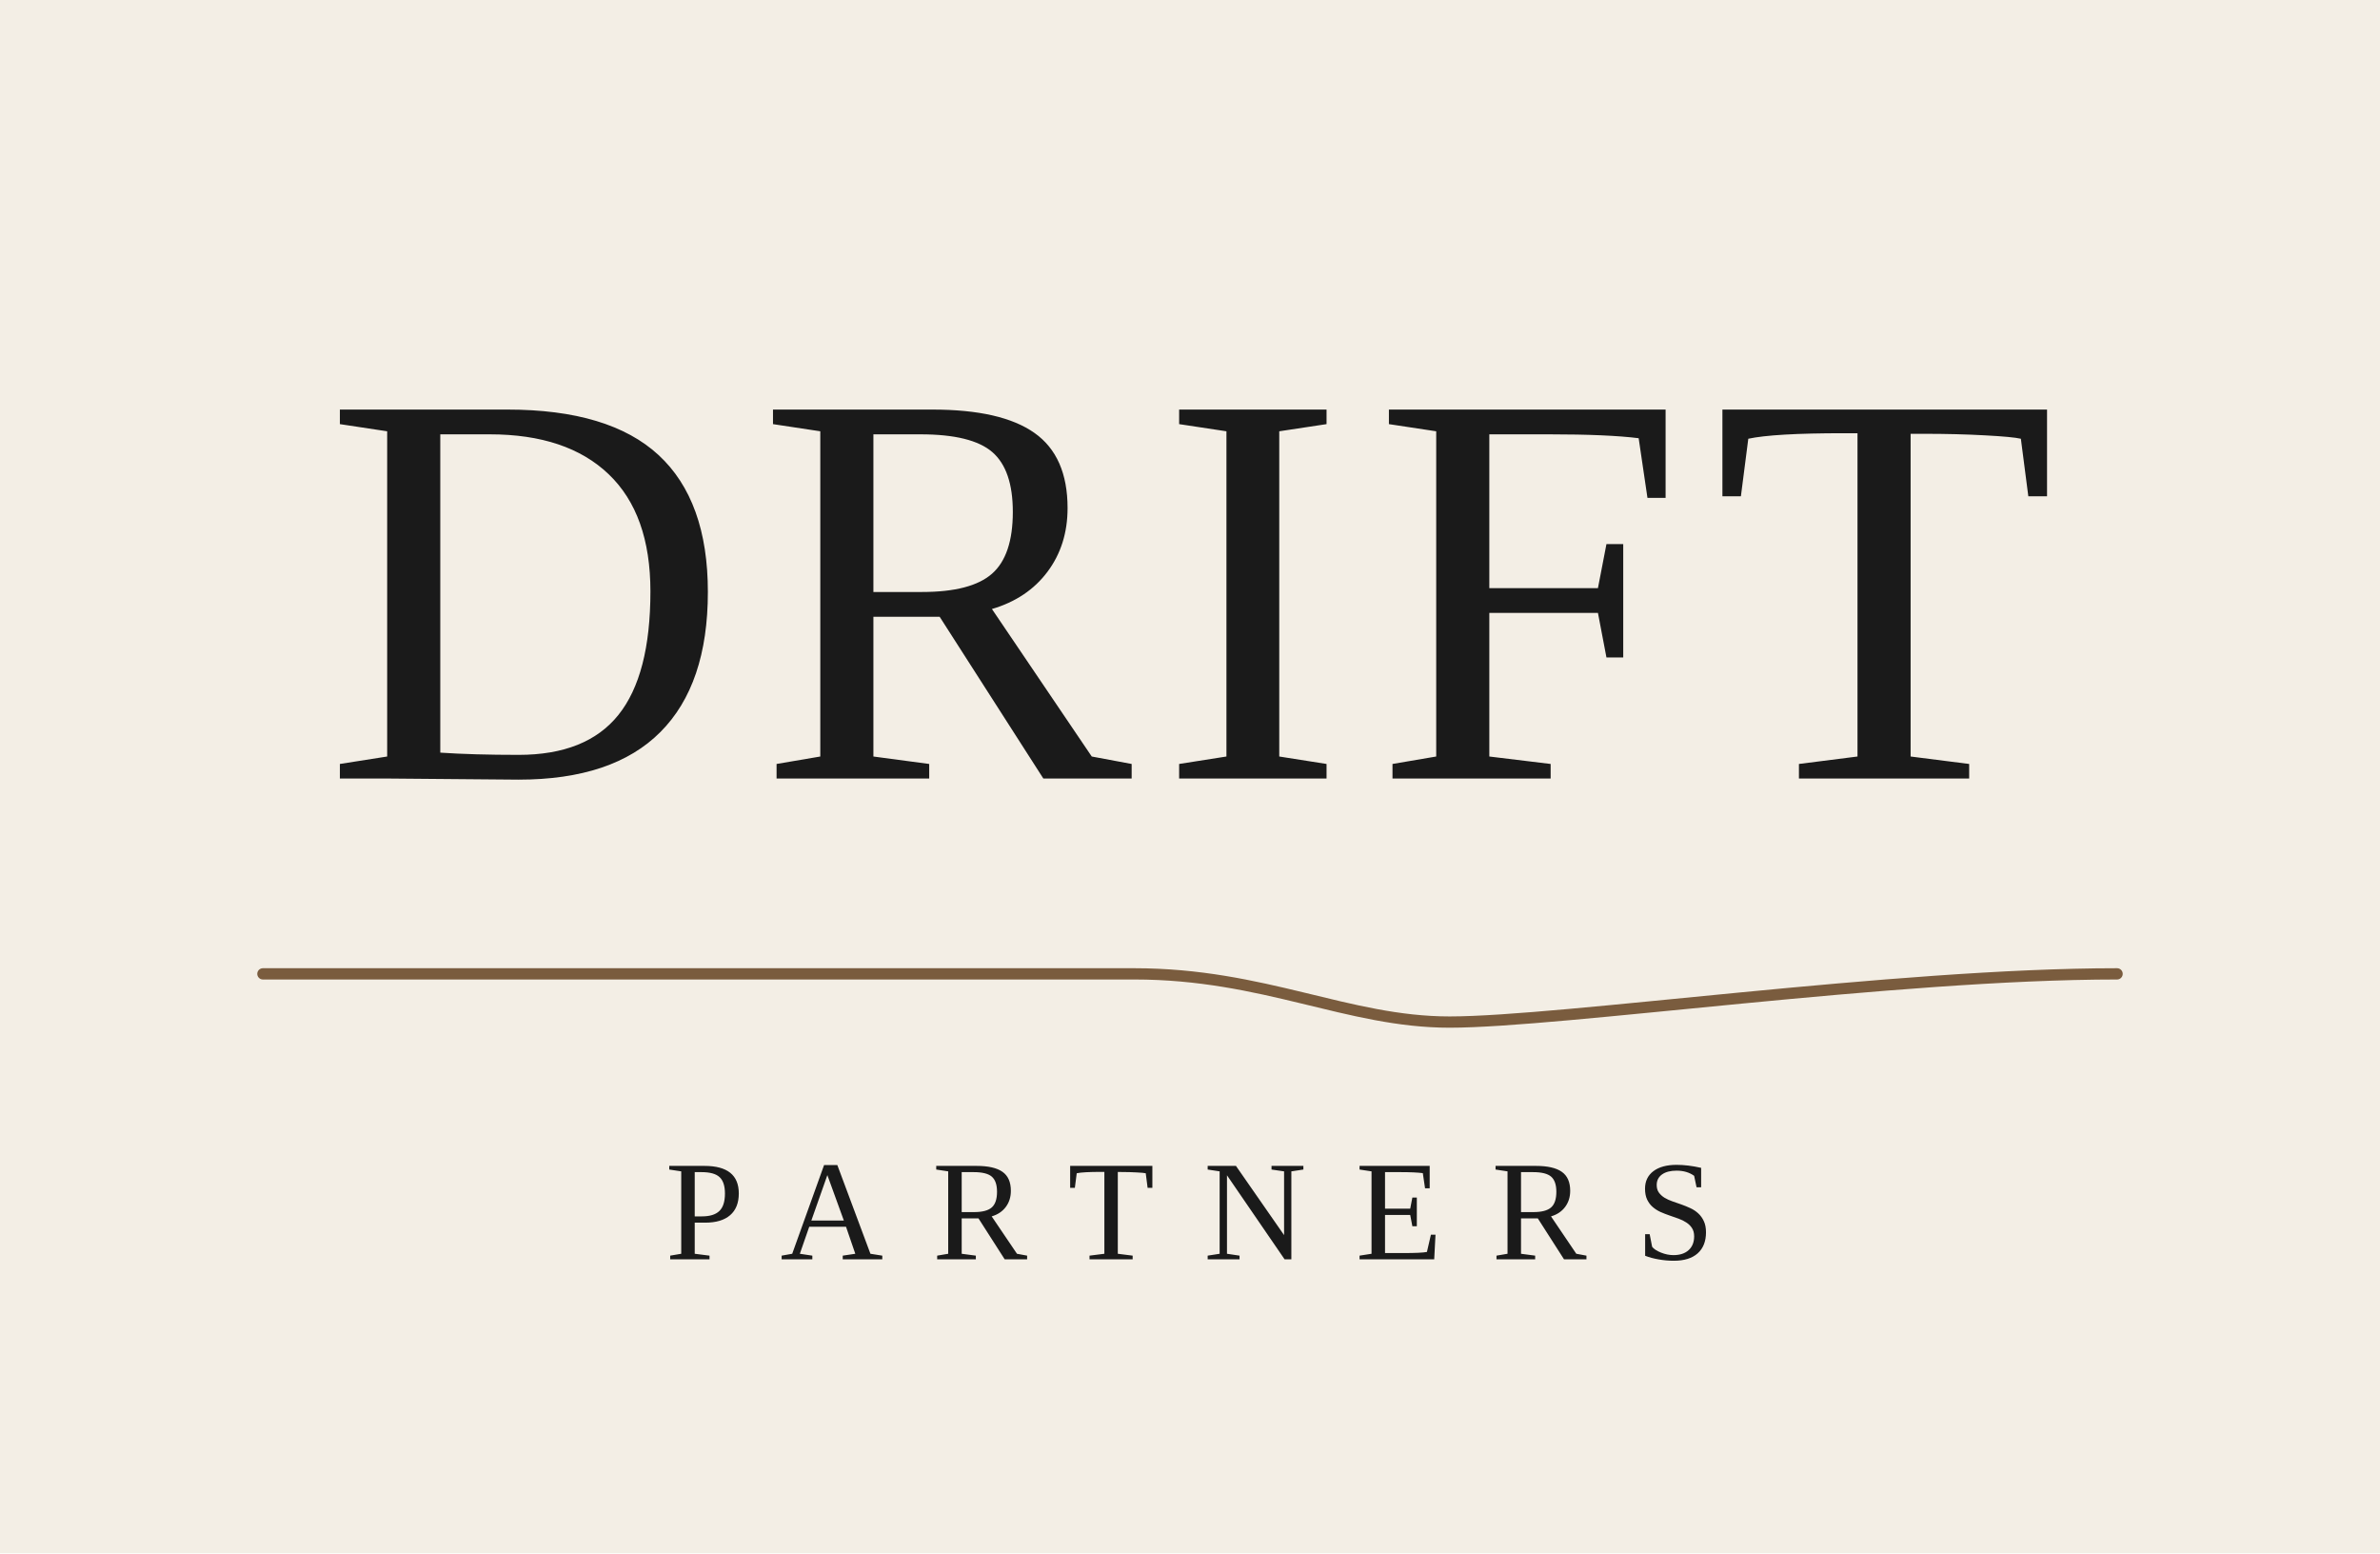
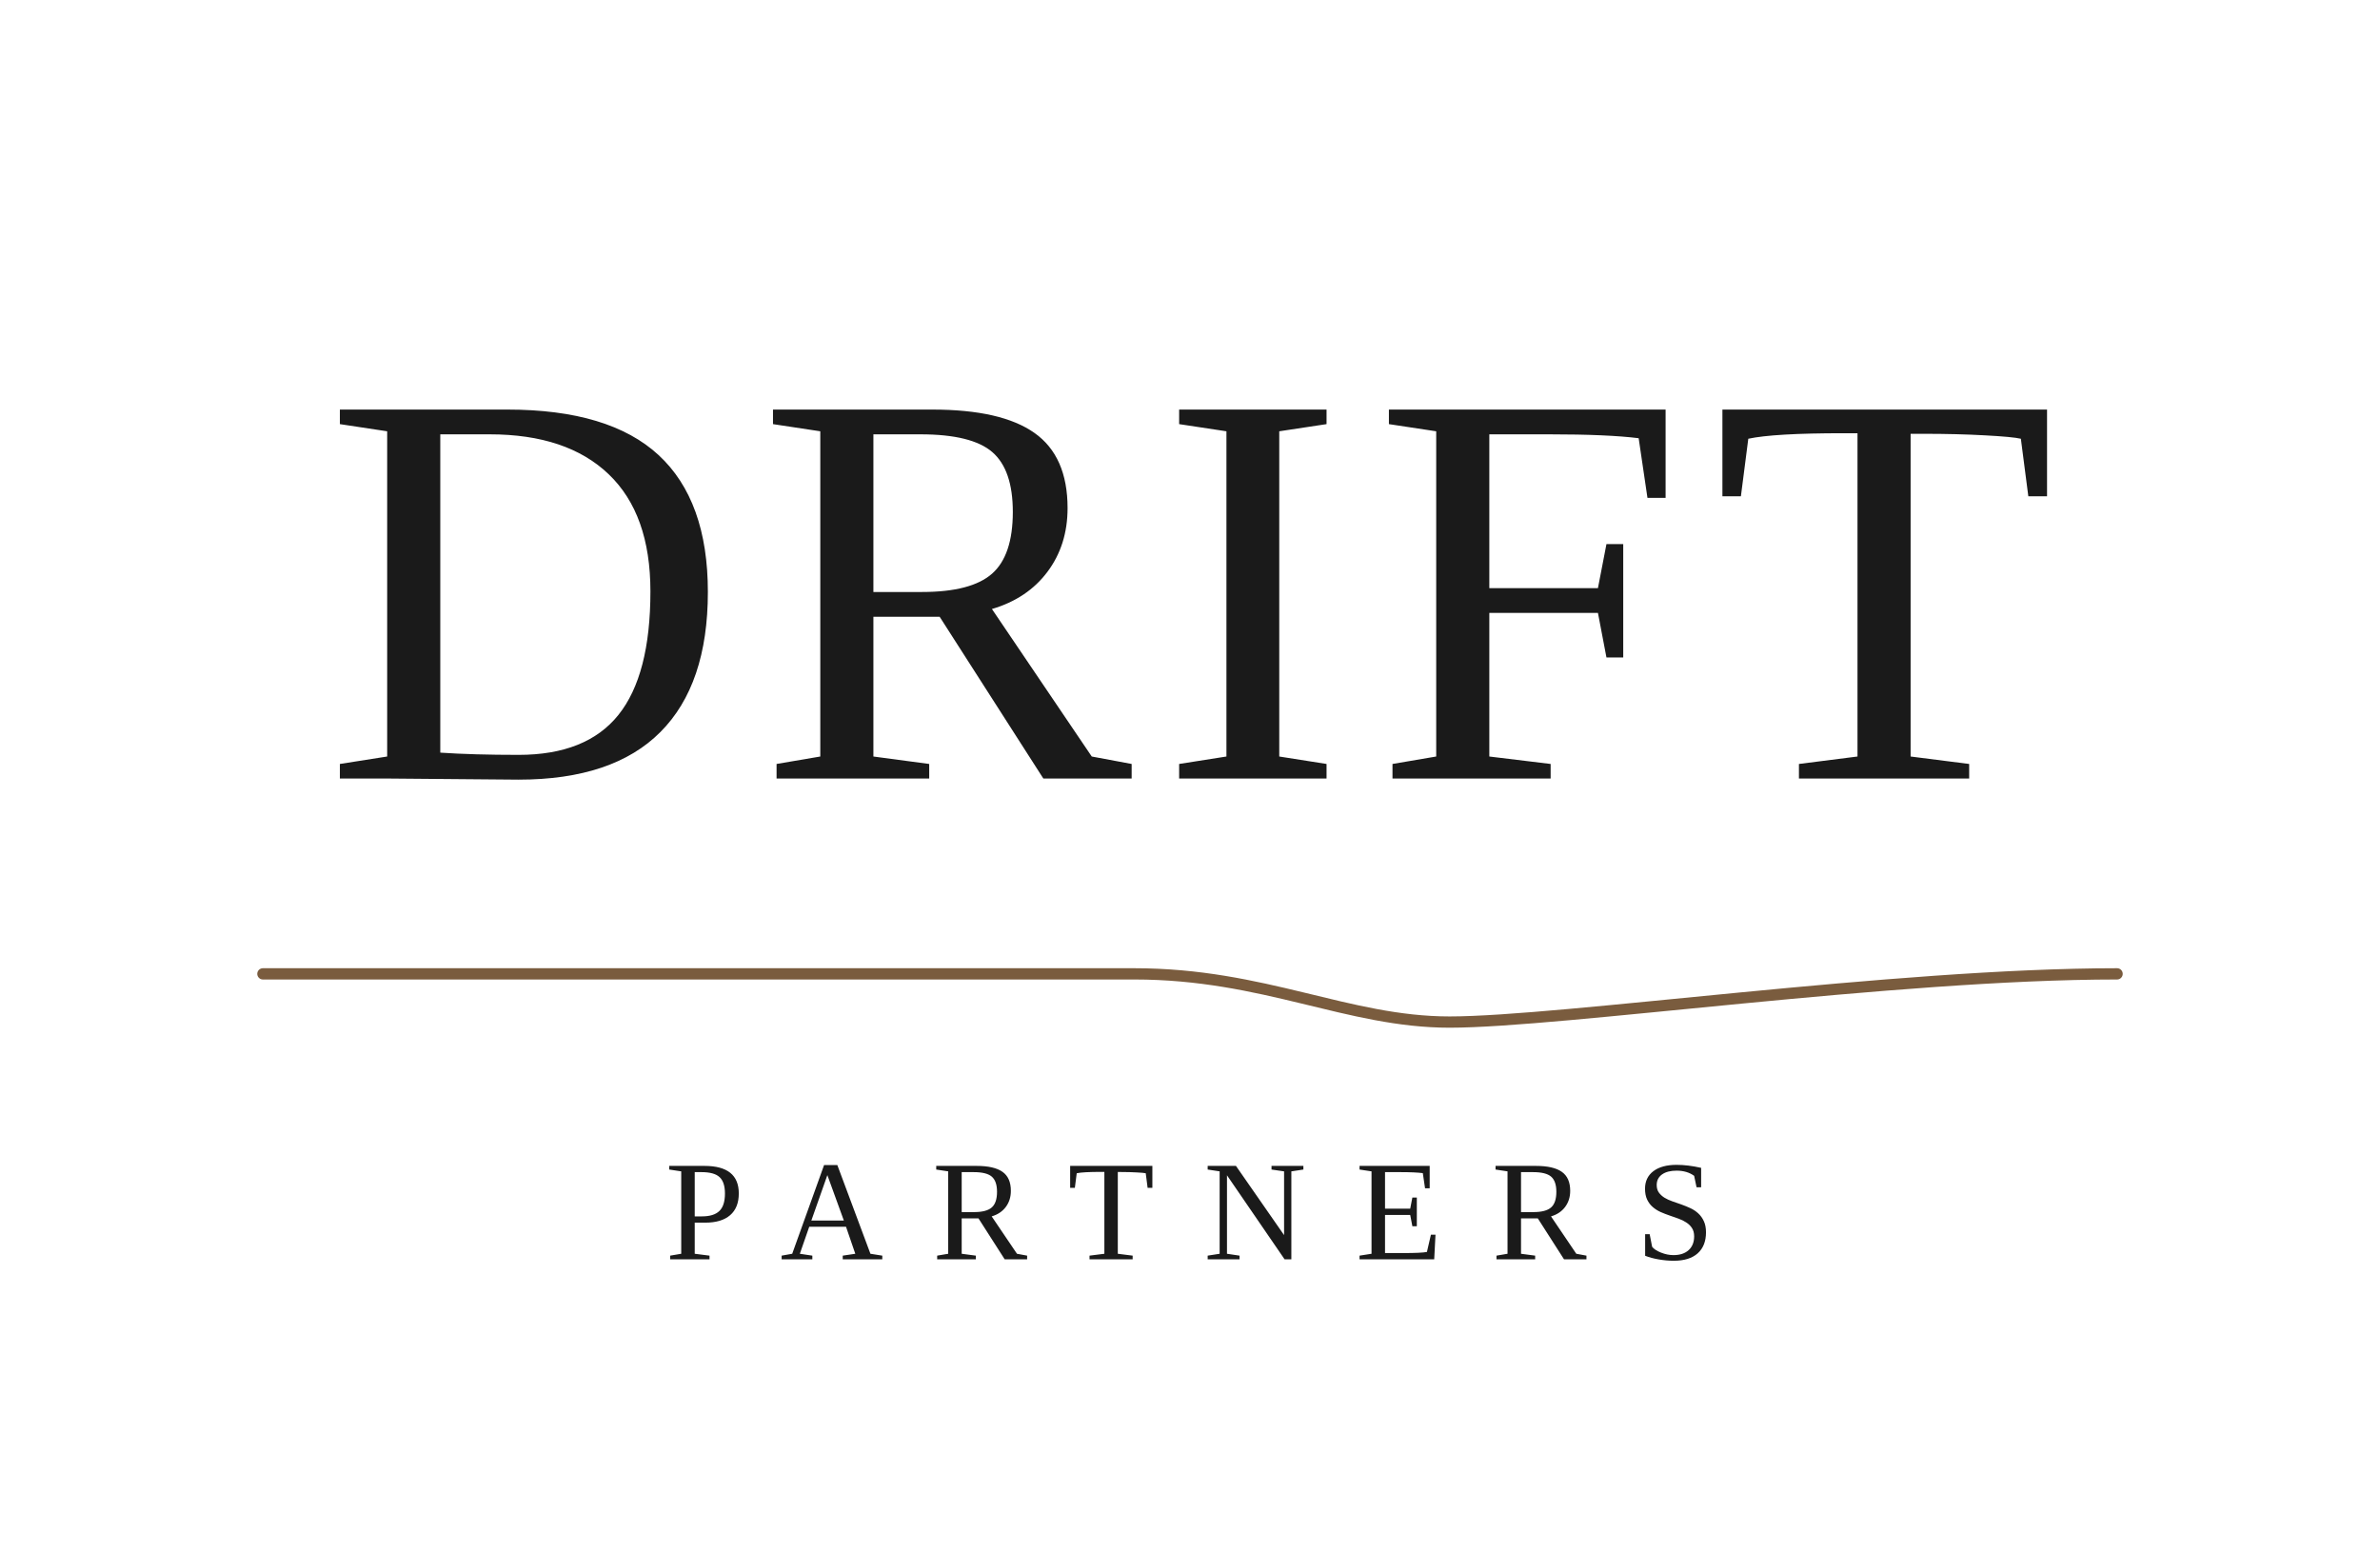
<svg xmlns="http://www.w3.org/2000/svg" id="m_light_nodesc" viewBox="-316.858 -207.25 633.717 413.5" width="633.717" height="413.5" data-bg="#F3EEE5">
-   <rect x="-316.858" y="-207.25" width="633.717" height="413.5" fill="#F3EEE5" />
  <g>
    <text x="0" y="0" fill="#1A1A1A" text-anchor="middle" font-family="Georgia, 'Times New Roman', serif" font-size="150" font-weight="500" letter-spacing="7">DRIFT</text>
    <g transform="translate(-246.8583, 42.12567) scale(0.4937167)">
      <path d="M0,20 L470,20 C540,20 585,46 640,46 C700,46 880,20 1000,20" fill="none" stroke="#7A5C3E" stroke-width="3" stroke-linecap="round" vector-effect="non-scaling-stroke" />
    </g>
    <text x="0" y="128" fill="#1A1A1A" text-anchor="middle" font-family="Georgia, 'Times New Roman', serif" font-size="38" font-weight="400" letter-spacing="13">PARTNERS</text>
  </g>
</svg>
